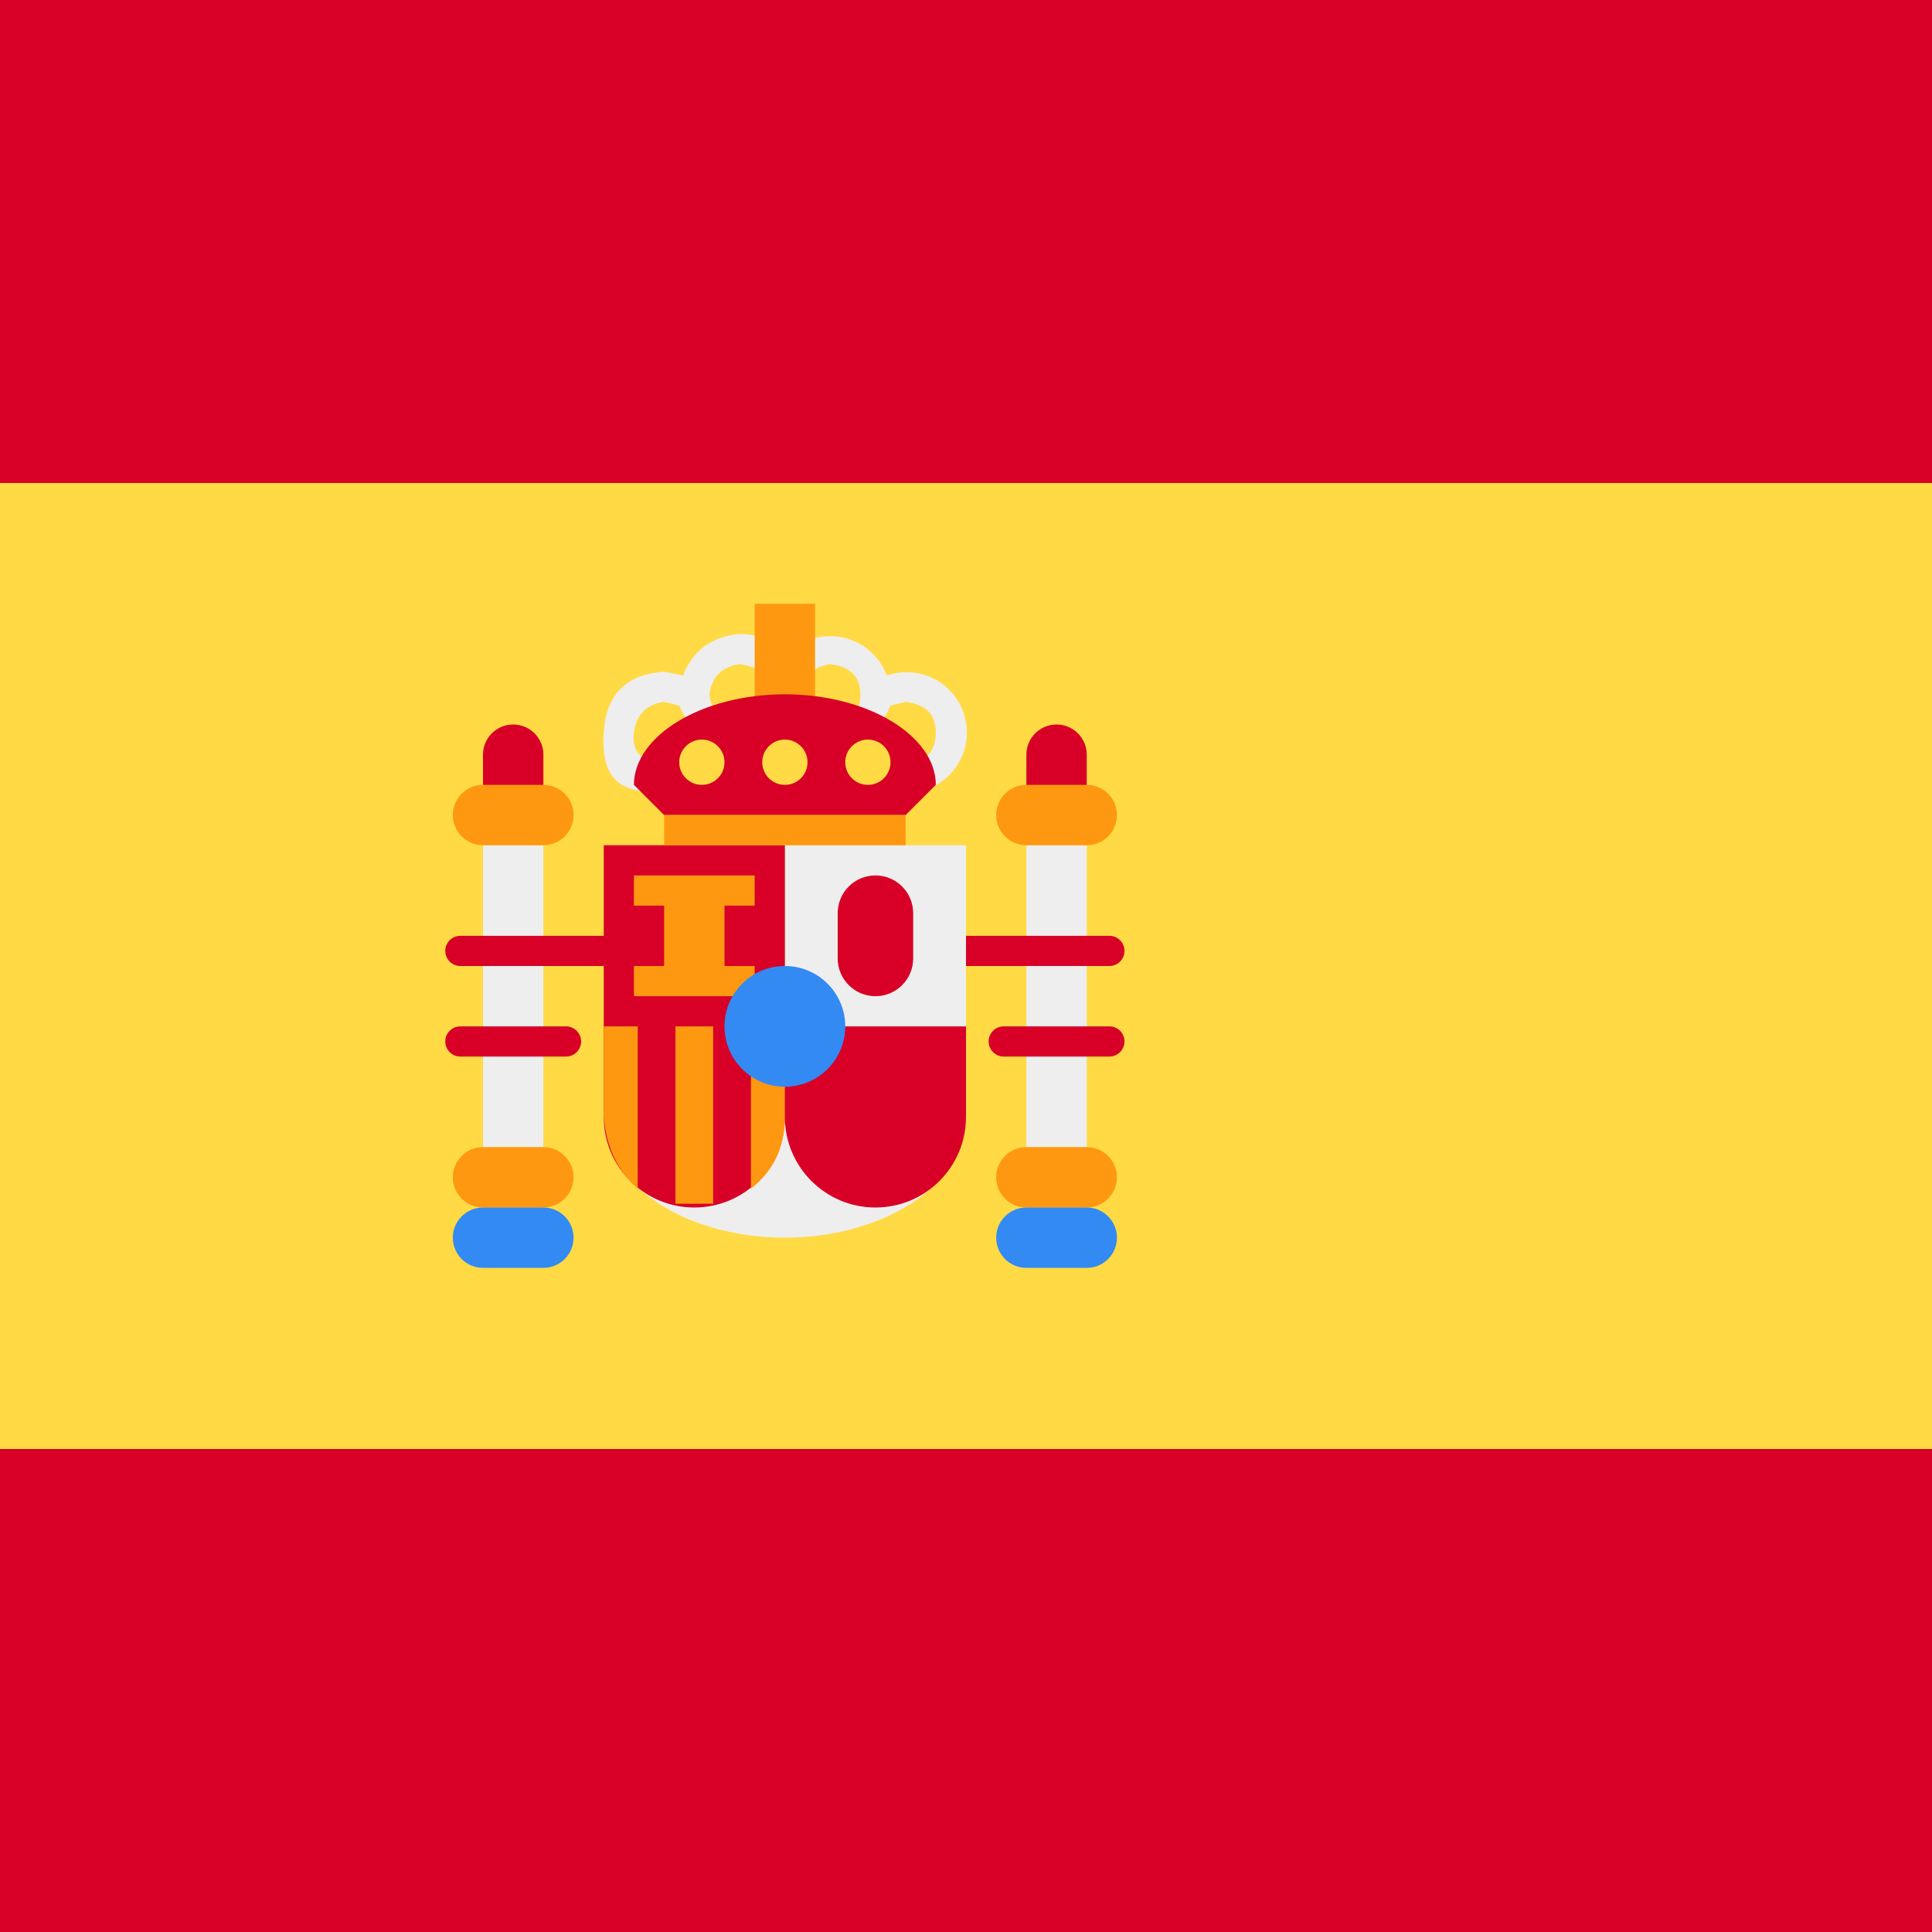
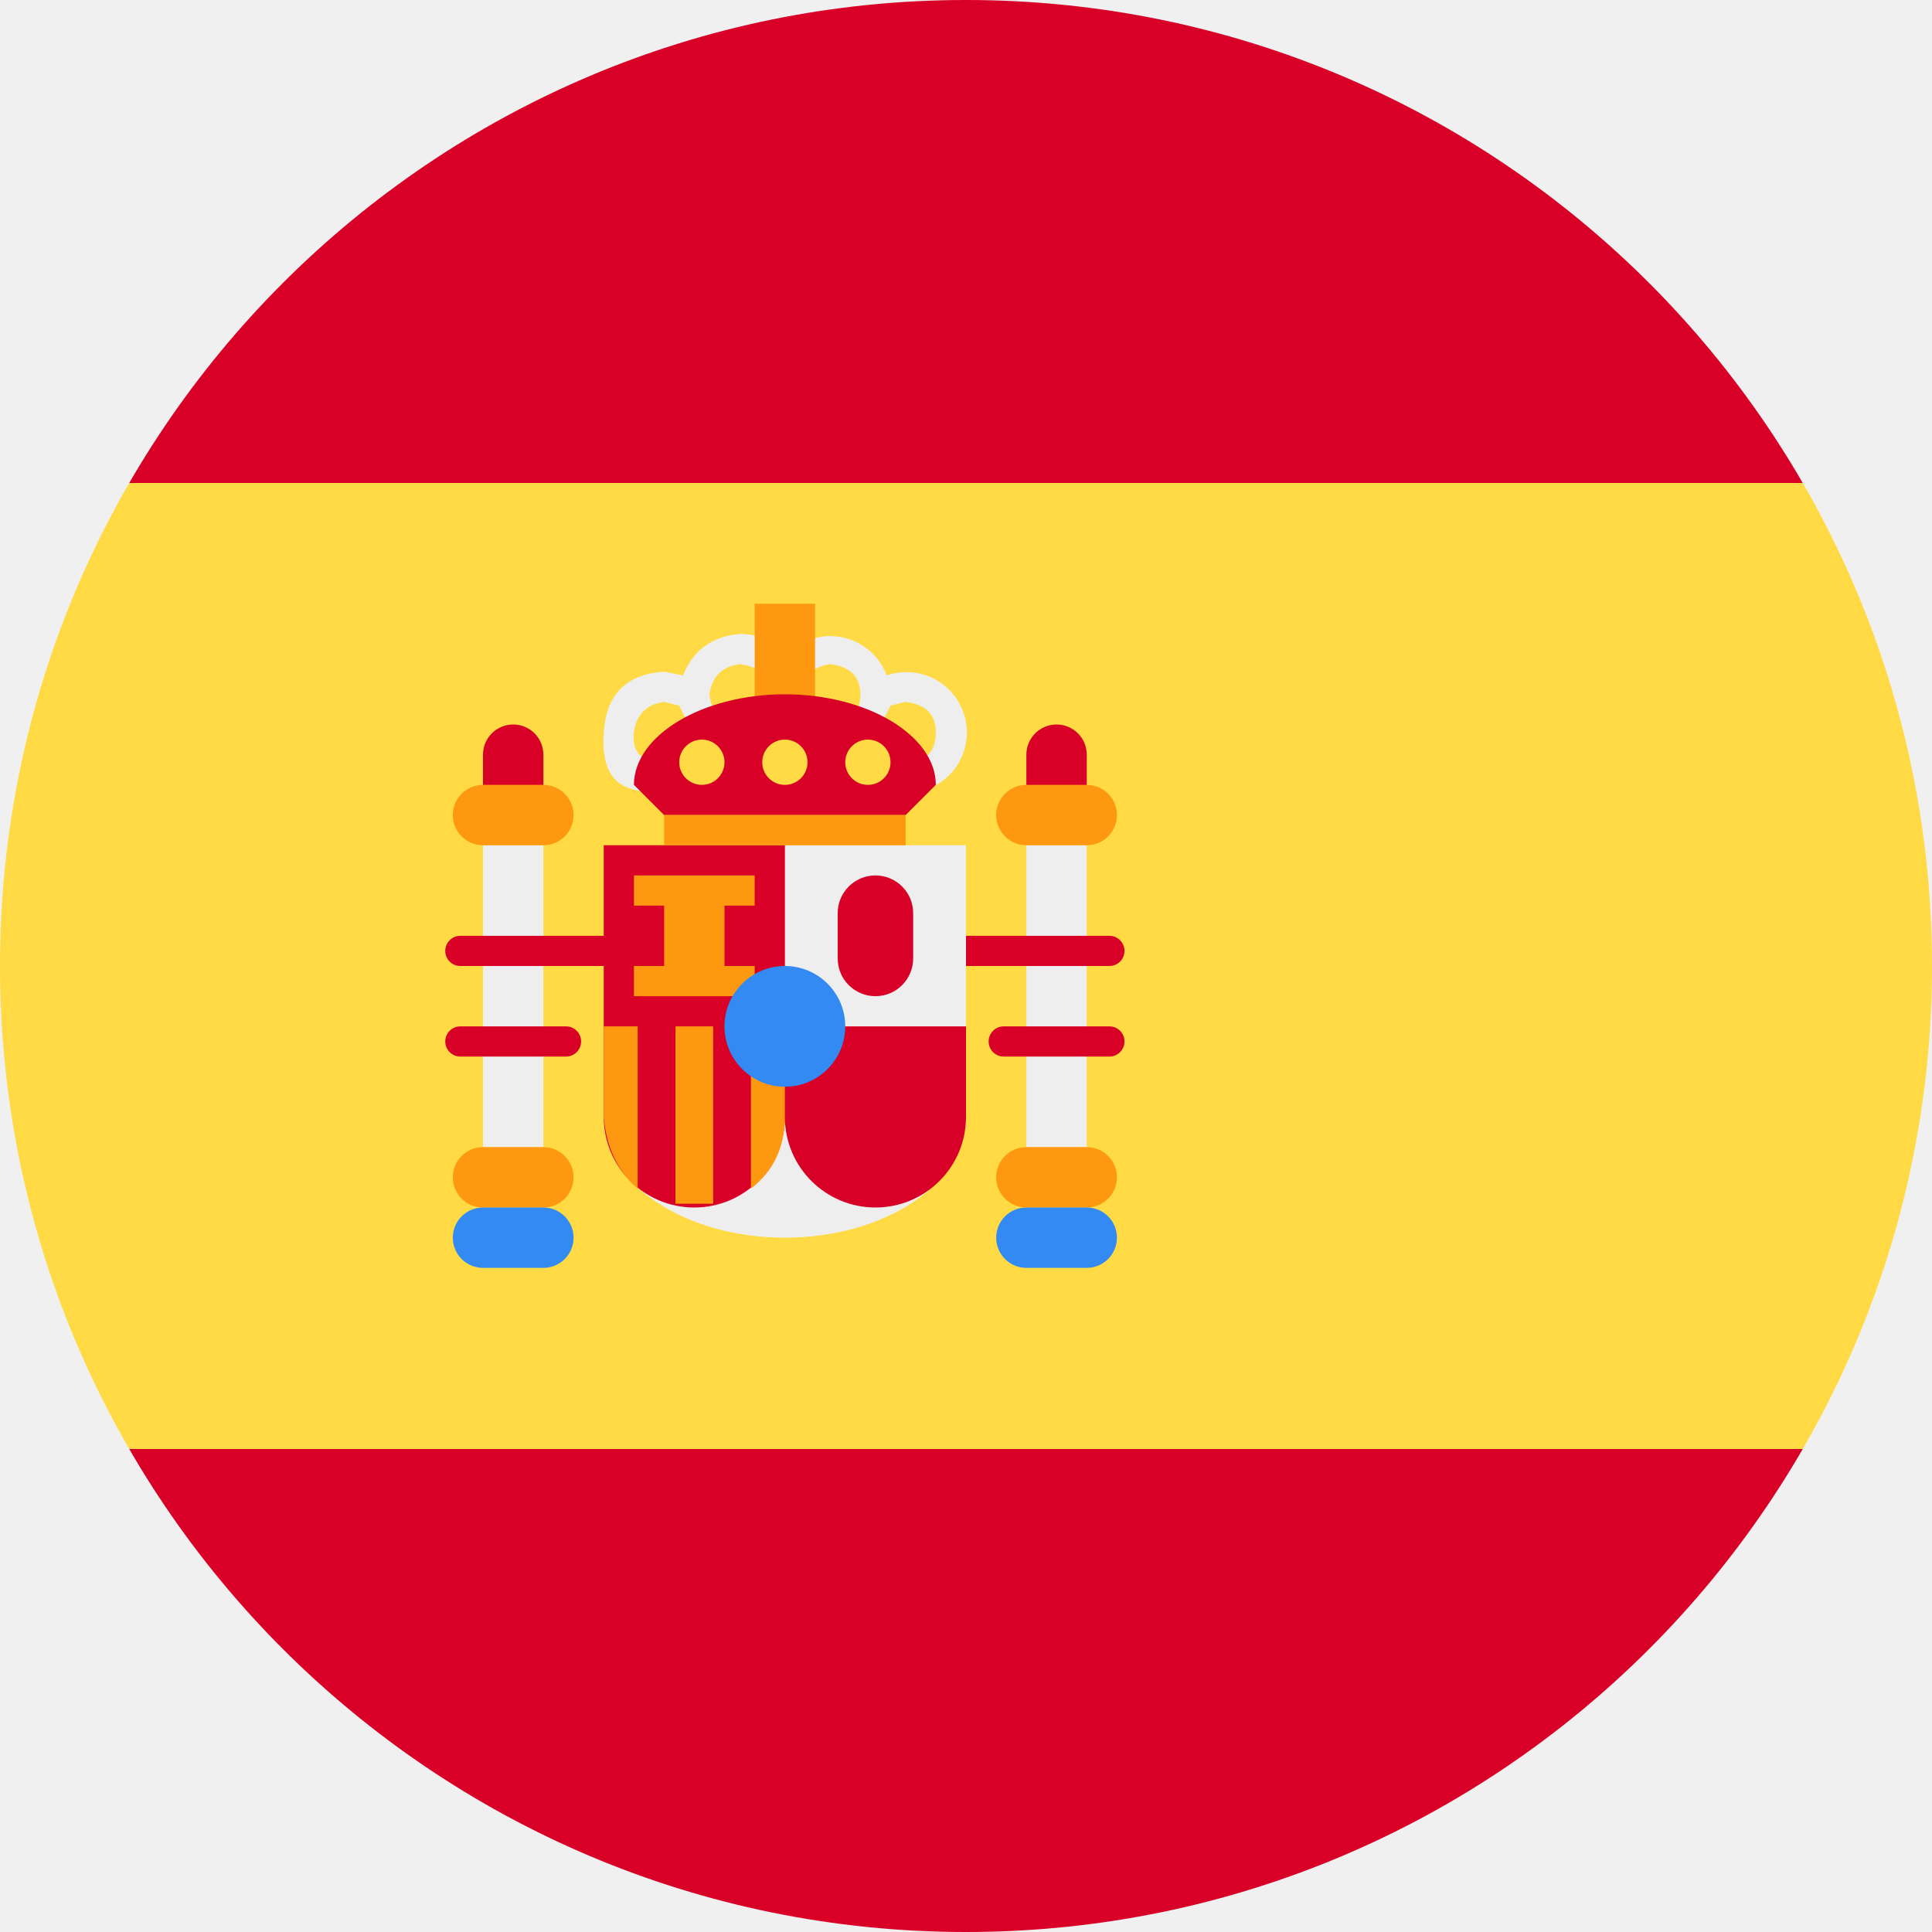
<svg xmlns="http://www.w3.org/2000/svg" width="512" height="512" viewBox="0 0 512 512">
-   <path fill="#ffda44" d="m0 128 256-32 256 32v256l-256 32L0 384Z" />
-   <path fill="#eee" d="M196 168q-11 1-15 11l-5-1q-15 1-16 16c-1 15 7 16 16 16q11 0 15-11a16 16 0 0 0 17-4 16 16 0 0 0 17 4 16 16 0 1 0 10-20 16 16 0 0 0-27-5q-4-6-12-6m0 8q8 1 8 8 0 8-8 8-7 0-8-8 1-7 8-8m24 0q8 1 8 8 0 8-8 8-7 0-8-8 1-7 8-8m-44 10 4 1 4 8q-1 7-8 7-9 0-8-8 1-7 8-8m64 0q8 1 8 8 0 8-8 8-7 0-8-7l4-8zm-112 38v80h16v-80zm80 0v40c-26 0-48 14-48 32s22 32 48 32 48-14 48-32v-72zm64 0v80h16v-80z" />
-   <path fill="#ff9811" d="M200 160h16v32h-16z" />
-   <path fill="#d80027" d="M0 0v128h512V0zm208 184c-22 0-40 11-40 24l8 8h64l8-8c0-13-18-24-40-24m-72 8a8 8 0 0 0-8 8v8a8 8 0 1 0 16 0v-8a8 8 0 0 0-8-8m144 0a8 8 0 0 0-8 8v8a8 8 0 1 0 16 0v-8a8 8 0 0 0-8-8m-120 32v24h-38a4 4 0 0 0-4 4 4 4 0 0 0 4 4h38v40a24 24 0 0 0 24 24 24 24 0 0 0 24-24 24 24 0 0 0 24 24 24 24 0 0 0 24-24v-24h-48v-48zm72 8a10 10 0 0 0-10 10v12a10 10 0 1 0 20 0v-12a10 10 0 0 0-10-10m24 16v8h38a4 4 0 0 0 4-4 4 4 0 0 0-4-4zm-134 24a4 4 0 0 0-4 4 4 4 0 0 0 4 4h28a4 4 0 0 0 4-4 4 4 0 0 0-4-4zm144 0a4 4 0 0 0-4 4 4 4 0 0 0 4 4h28a4 4 0 0 0 4-4 4 4 0 0 0-4-4zM0 384v128h512V384z" />
-   <path fill="#ffda44" d="M186 196a6 6 0 0 0-6 6 6 6 0 0 0 6 6 6 6 0 0 0 6-6 6 6 0 0 0-6-6m22 0a6 6 0 0 0-6 6 6 6 0 0 0 6 6 6 6 0 0 0 6-6 6 6 0 0 0-6-6m22 0a6 6 0 0 0-6 6 6 6 0 0 0 6 6 6 6 0 0 0 6-6 6 6 0 0 0-6-6" />
-   <path fill="#ff9811" d="M128 208a8 8 0 1 0 0 16h16a8 8 0 1 0 0-16zm144 0a8 8 0 1 0 0 16h16a8 8 0 1 0 0-16zm-96 8v8h64v-8zm-8 16v8h8v16h-8v8h32v-8h-8v-16h8v-8zm-8 40v24q1 12 9 19v-43zm19 0v47h10v-47zm20 0v43q9-7 9-19v-24zm-71 32a8 8 0 1 0 0 16h16a8 8 0 1 0 0-16zm144 0a8 8 0 1 0 0 16h16a8 8 0 1 0 0-16z" />
-   <path fill="#338af3" d="M208 256a16 16 0 0 0-16 16 16 16 0 0 0 16 16 16 16 0 0 0 16-16 16 16 0 0 0-16-16m-80 64a8 8 0 1 0 0 16h16a8 8 0 1 0 0-16zm144 0a8 8 0 1 0 0 16h16a8 8 0 1 0 0-16z" />
+   <mask id="a">
+     <circle cx="256" cy="256" r="256" fill="#fff" />
+   </mask>
+   <g mask="url(#a)">
+     <path fill="#ffda44" d="m0 128 256-32 256 32v256l-256 32L0 384Z" />
+     <path fill="#eee" d="M196 168q-11 1-15 11l-5-1q-15 1-16 16c-1 15 7 16 16 16q11 0 15-11a16 16 0 0 0 17-4 16 16 0 0 0 17 4 16 16 0 1 0 10-20 16 16 0 0 0-27-5q-4-6-12-6m0 8q8 1 8 8 0 8-8 8-7 0-8-8 1-7 8-8m24 0q8 1 8 8 0 8-8 8-7 0-8-8 1-7 8-8m-44 10 4 1 4 8q-1 7-8 7-9 0-8-8 1-7 8-8m64 0q8 1 8 8 0 8-8 8-7 0-8-7l4-8zm-112 38v80h16v-80zm80 0v40c-26 0-48 14-48 32s22 32 48 32 48-14 48-32v-72zm64 0v80h16v-80z" />
+     <path fill="#ff9811" d="M200 160h16v32h-16z" />
+     <path fill="#d80027" d="M0 0v128h512V0zm208 184c-22 0-40 11-40 24l8 8h64l8-8c0-13-18-24-40-24m-72 8a8 8 0 0 0-8 8v8a8 8 0 1 0 16 0v-8a8 8 0 0 0-8-8m144 0a8 8 0 0 0-8 8v8a8 8 0 1 0 16 0v-8a8 8 0 0 0-8-8m-120 32v24h-38a4 4 0 0 0-4 4 4 4 0 0 0 4 4h38v40a24 24 0 0 0 24 24 24 24 0 0 0 24-24 24 24 0 0 0 24 24 24 24 0 0 0 24-24v-24h-48v-48zm72 8a10 10 0 0 0-10 10v12a10 10 0 1 0 20 0v-12a10 10 0 0 0-10-10m24 16v8h38a4 4 0 0 0 4-4 4 4 0 0 0-4-4zm-134 24a4 4 0 0 0-4 4 4 4 0 0 0 4 4h28a4 4 0 0 0 4-4 4 4 0 0 0-4-4zm144 0a4 4 0 0 0-4 4 4 4 0 0 0 4 4h28a4 4 0 0 0 4-4 4 4 0 0 0-4-4zM0 384v128h512V384z" />
+     <path fill="#ffda44" d="M186 196a6 6 0 0 0-6 6 6 6 0 0 0 6 6 6 6 0 0 0 6-6 6 6 0 0 0-6-6m22 0a6 6 0 0 0-6 6 6 6 0 0 0 6 6 6 6 0 0 0 6-6 6 6 0 0 0-6-6m22 0a6 6 0 0 0-6 6 6 6 0 0 0 6 6 6 6 0 0 0 6-6 6 6 0 0 0-6-6" />
+     <path fill="#ff9811" d="M128 208a8 8 0 1 0 0 16h16a8 8 0 1 0 0-16zm144 0a8 8 0 1 0 0 16h16a8 8 0 1 0 0-16zm-96 8v8h64v-8zm-8 16v8h8v16h-8v8h32v-8h-8v-16h8v-8zm-8 40v24q1 12 9 19v-43zm19 0v47h10v-47zm20 0v43q9-7 9-19v-24zm-71 32a8 8 0 1 0 0 16h16a8 8 0 1 0 0-16zm144 0a8 8 0 1 0 0 16h16a8 8 0 1 0 0-16z" />
+     <path fill="#338af3" d="M208 256a16 16 0 0 0-16 16 16 16 0 0 0 16 16 16 16 0 0 0 16-16 16 16 0 0 0-16-16m-80 64a8 8 0 1 0 0 16h16a8 8 0 1 0 0-16zm144 0a8 8 0 1 0 0 16h16a8 8 0 1 0 0-16z" />
+   </g>
</svg>
